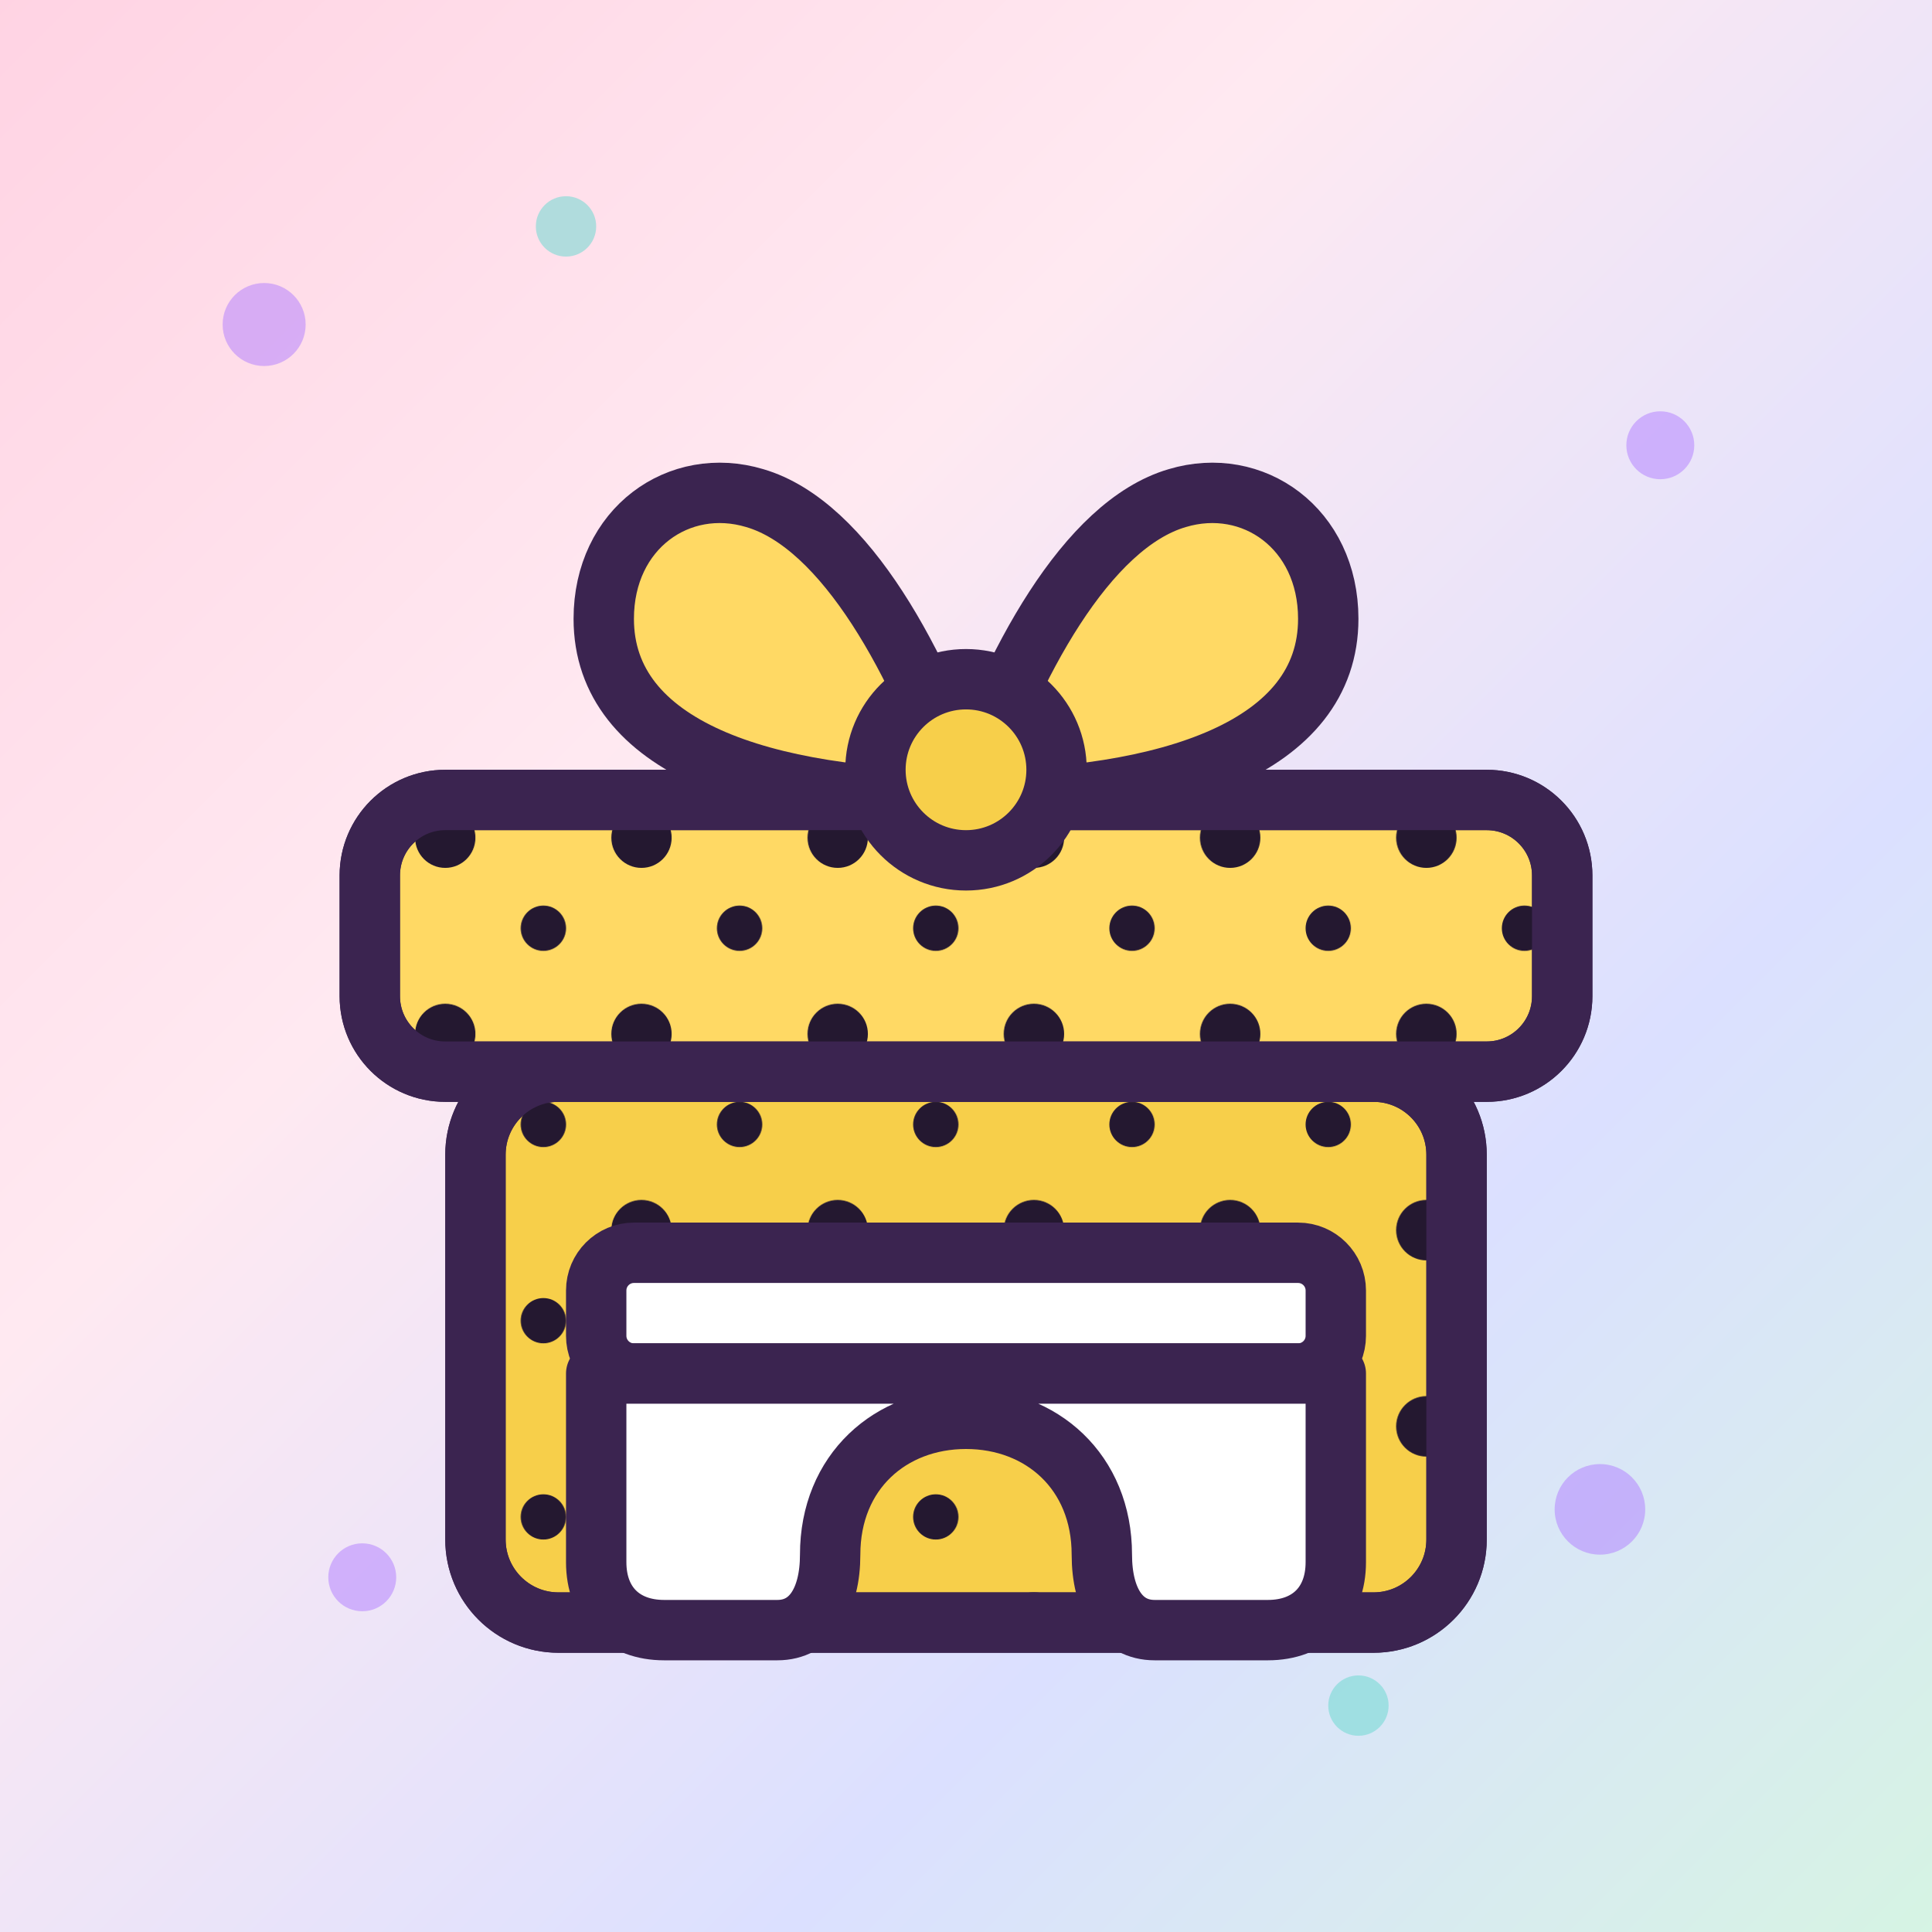
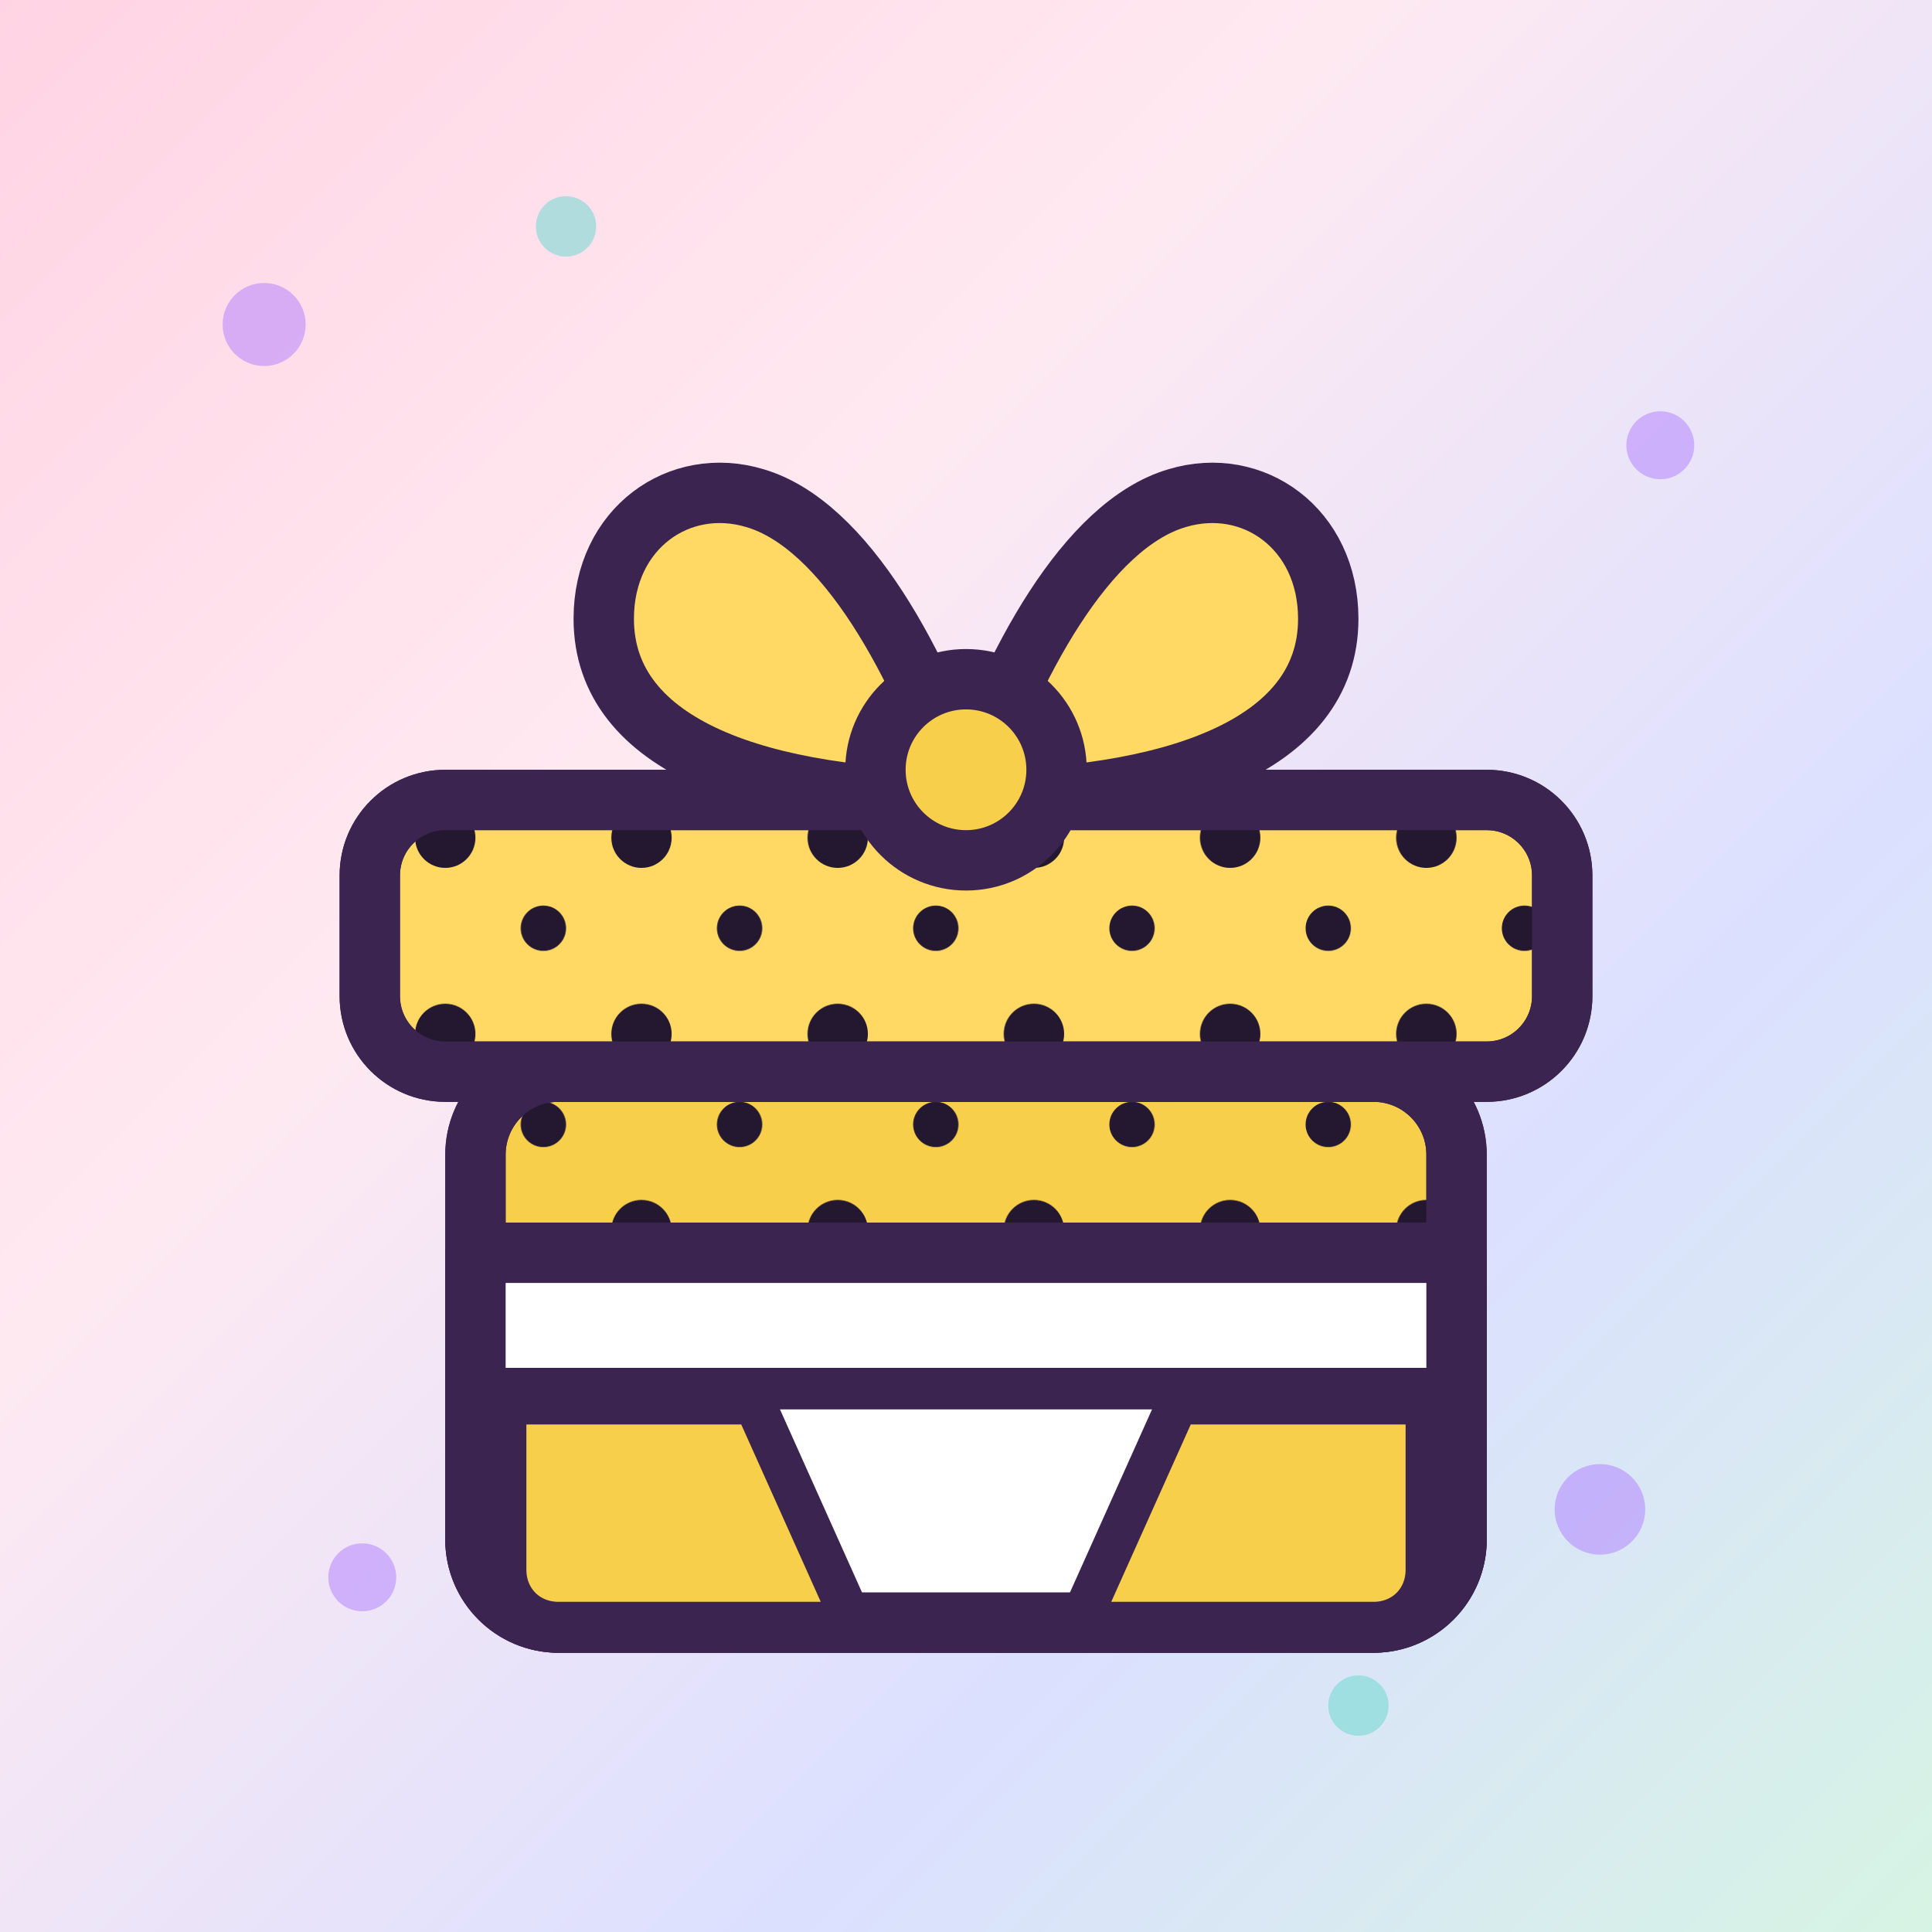
<svg xmlns="http://www.w3.org/2000/svg" viewBox="0 0 512 512" width="512" height="512" role="img" aria-label="Regalo">
  <defs>
    <linearGradient id="candy" x1="0" y1="0" x2="1" y2="1">
      <stop offset="0" stop-color="#ffd3e3" />
      <stop offset="0.35" stop-color="#ffe9f1" />
      <stop offset="0.7" stop-color="#dbe0ff" />
      <stop offset="1" stop-color="#d6f4e3" />
    </linearGradient>
    <pattern id="dots" width="52" height="52" patternUnits="userSpaceOnUse">
      <circle cx="14" cy="14" r="8" fill="#241830" />
      <circle cx="40" cy="38" r="6" fill="#241830" />
    </pattern>
  </defs>
  <rect width="512" height="512" fill="url(#candy)" />
  <g fill="#b07bff" opacity="0.5">
    <circle cx="70" cy="86" r="11" />
    <circle cx="440" cy="118" r="9" />
    <circle cx="96" cy="418" r="9" />
    <circle cx="424" cy="400" r="12" />
  </g>
  <g fill="#6fd9d2" opacity="0.55">
    <circle cx="150" cy="60" r="8" />
    <circle cx="360" cy="452" r="8" />
  </g>
  <g stroke="#3b2450" stroke-width="16" stroke-linejoin="round" stroke-linecap="round">
    <rect x="126" y="284" width="260" height="146" rx="22" fill="#f7cf4a" />
    <rect x="126" y="284" width="260" height="146" rx="22" fill="url(#dots)" stroke="none" />
    <rect x="126" y="284" width="260" height="146" rx="22" fill="none" />
-     <rect x="158" y="332" width="196" height="32" rx="10" fill="#ffffff" />
-     <path d="M158 364h196v50c0 11-7 18-18 18h-30c-9 0-14-8-14-20 0-22-16-36-36-36s-36 14-36 36c0 12-5 20-14 20h-30c-11 0-18-7-18-18z" fill="#ffffff" />
+     <path d="M126 332h260v76c0 12-10 22-22 22H148c-12 0-22-10-22-22z" fill="#ffffff" />
+     <path d="M134 372h66l26 58h-78c-8 0-14-6-14-14z" fill="#f7cf4a" stroke-width="11" />
+     <path d="M378 372h-66l-26 58h78c8 0 14-6 14-14z" fill="#f7cf4a" stroke-width="11" />
+     <path d="M126 368h260" fill="none" stroke-width="11" />
    <rect x="98" y="212" width="316" height="72" rx="20" fill="#ffd964" />
    <rect x="98" y="212" width="316" height="72" rx="20" fill="url(#dots)" stroke="none" />
    <rect x="98" y="212" width="316" height="72" rx="20" fill="none" />
    <path d="M256 212c-54 0-96-14-96-48 0-24 20-38 40-32 24 7 44 44 56 80zM256 212c54 0 96-14 96-48 0-24-20-38-40-32-24 7-44 44-56 80z" fill="#ffd964" />
    <circle cx="256" cy="204" r="24" fill="#f7cf4a" />
  </g>
</svg>
